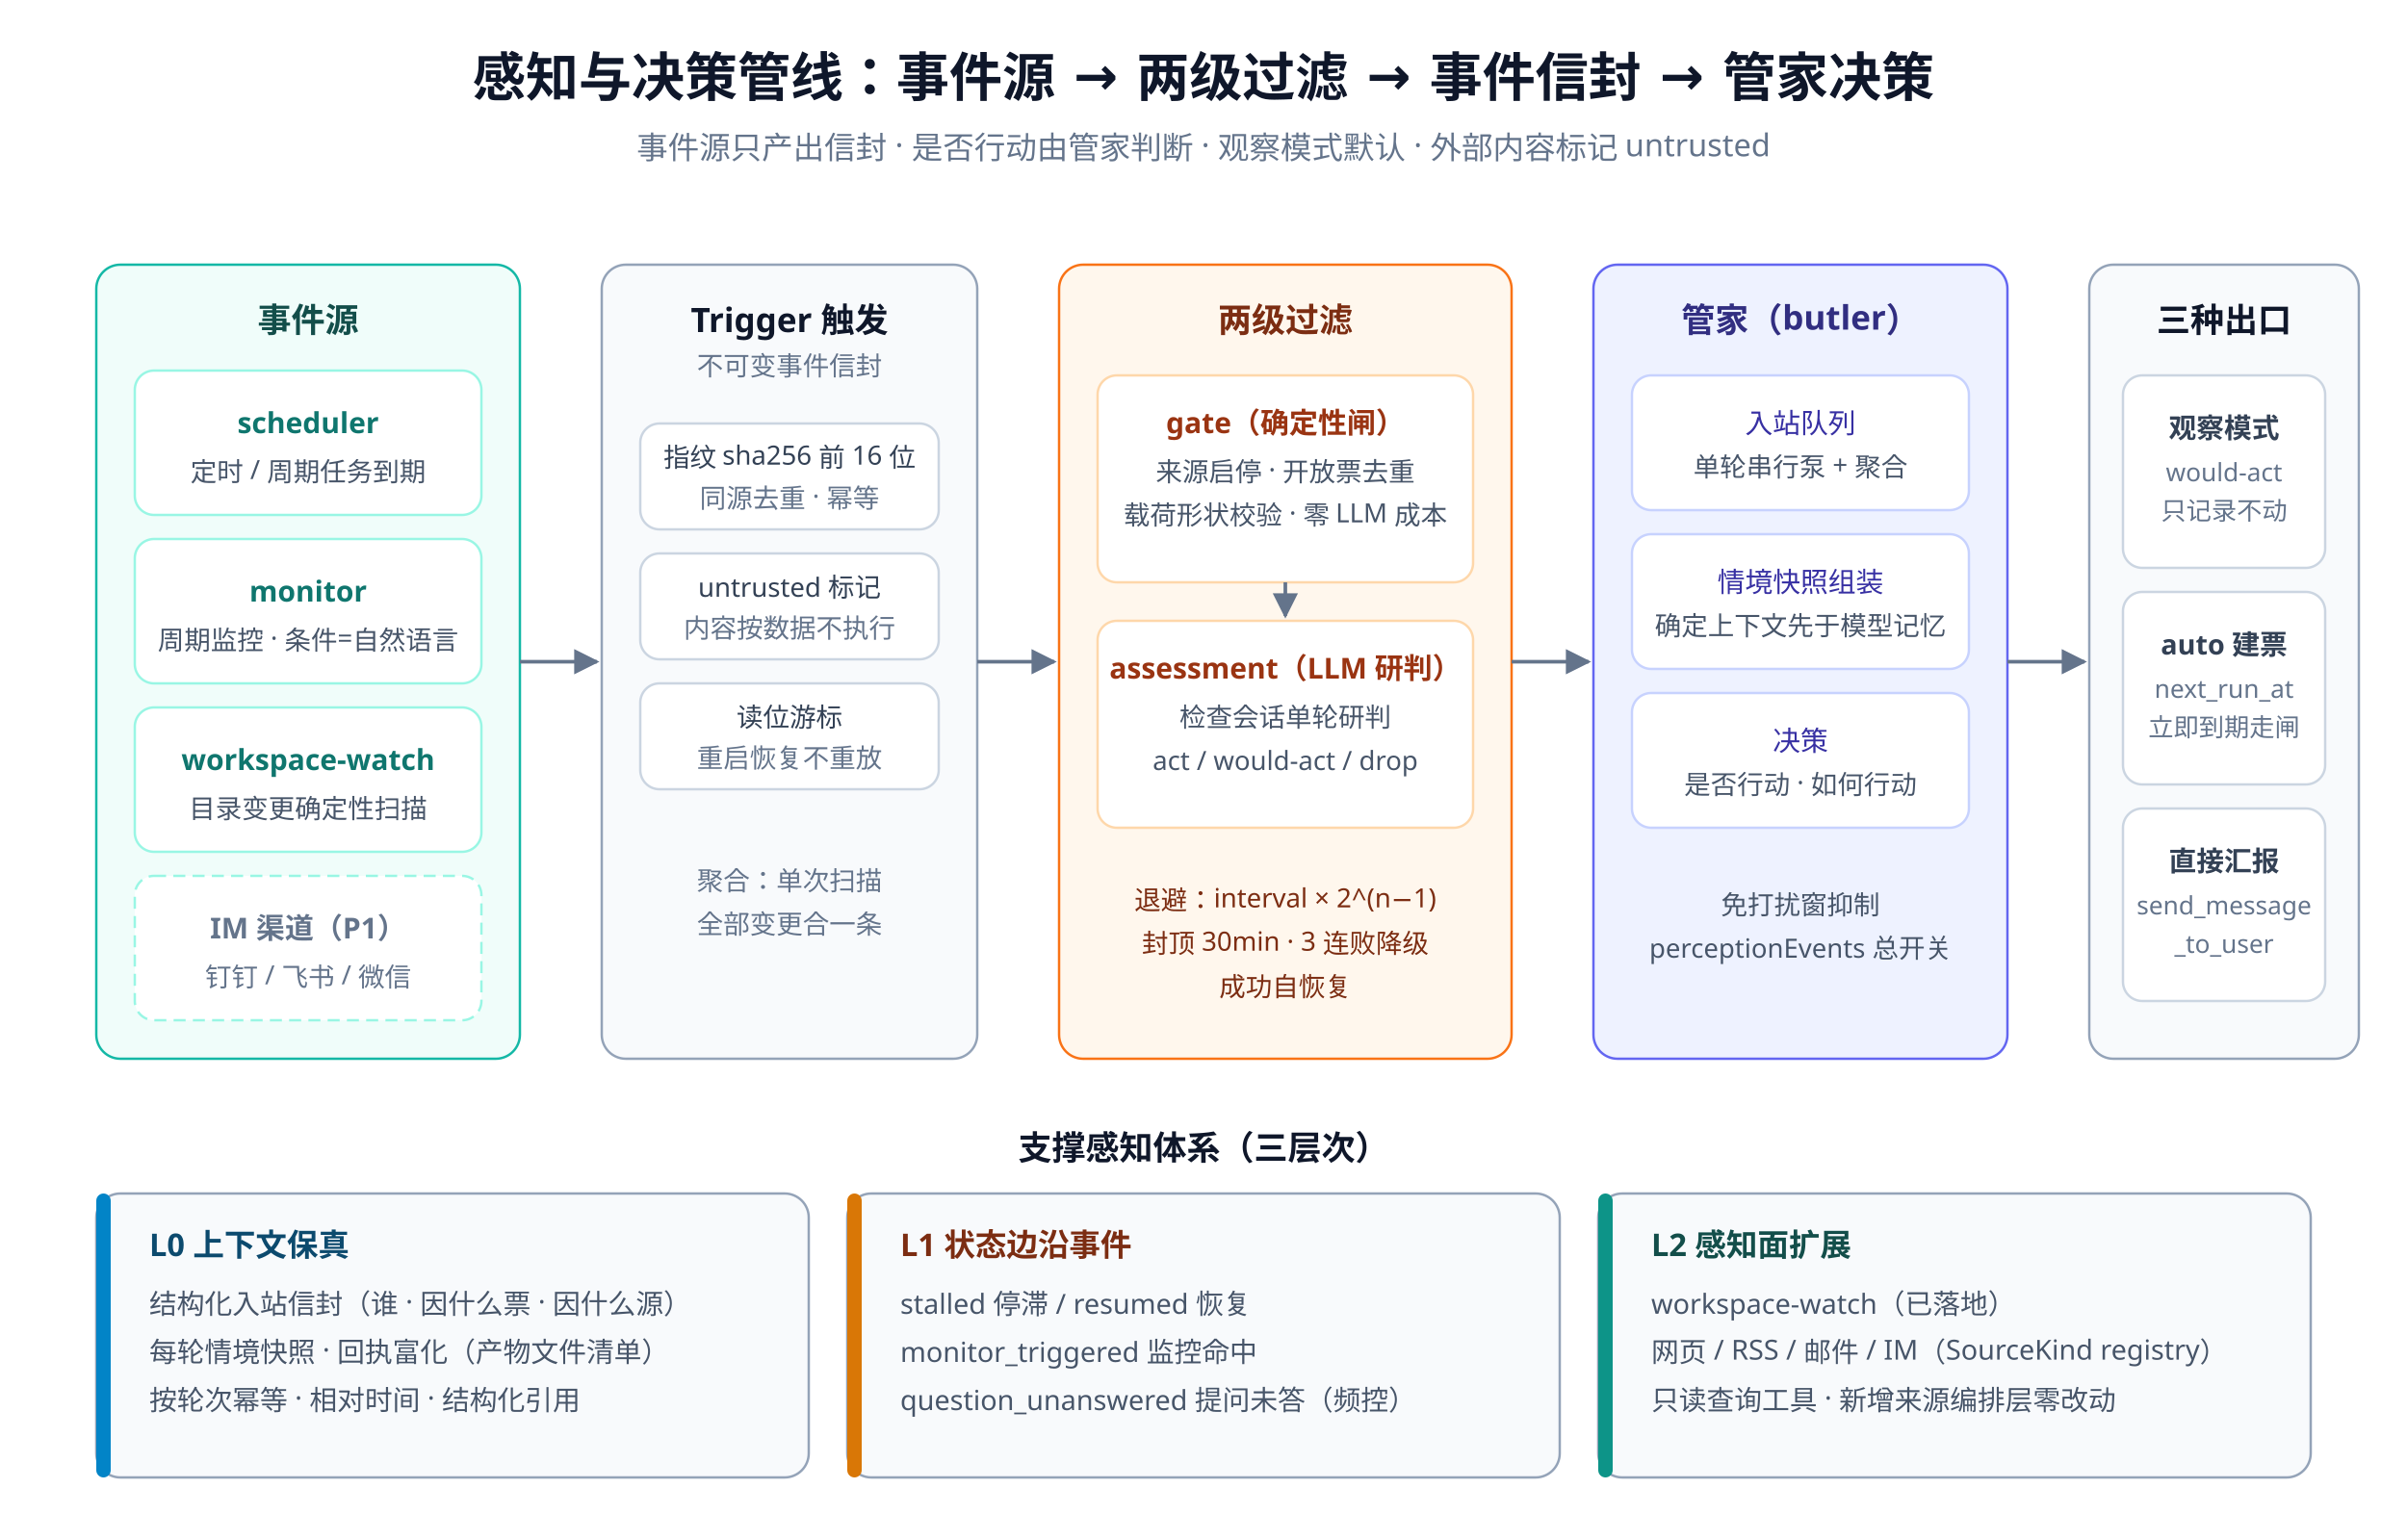
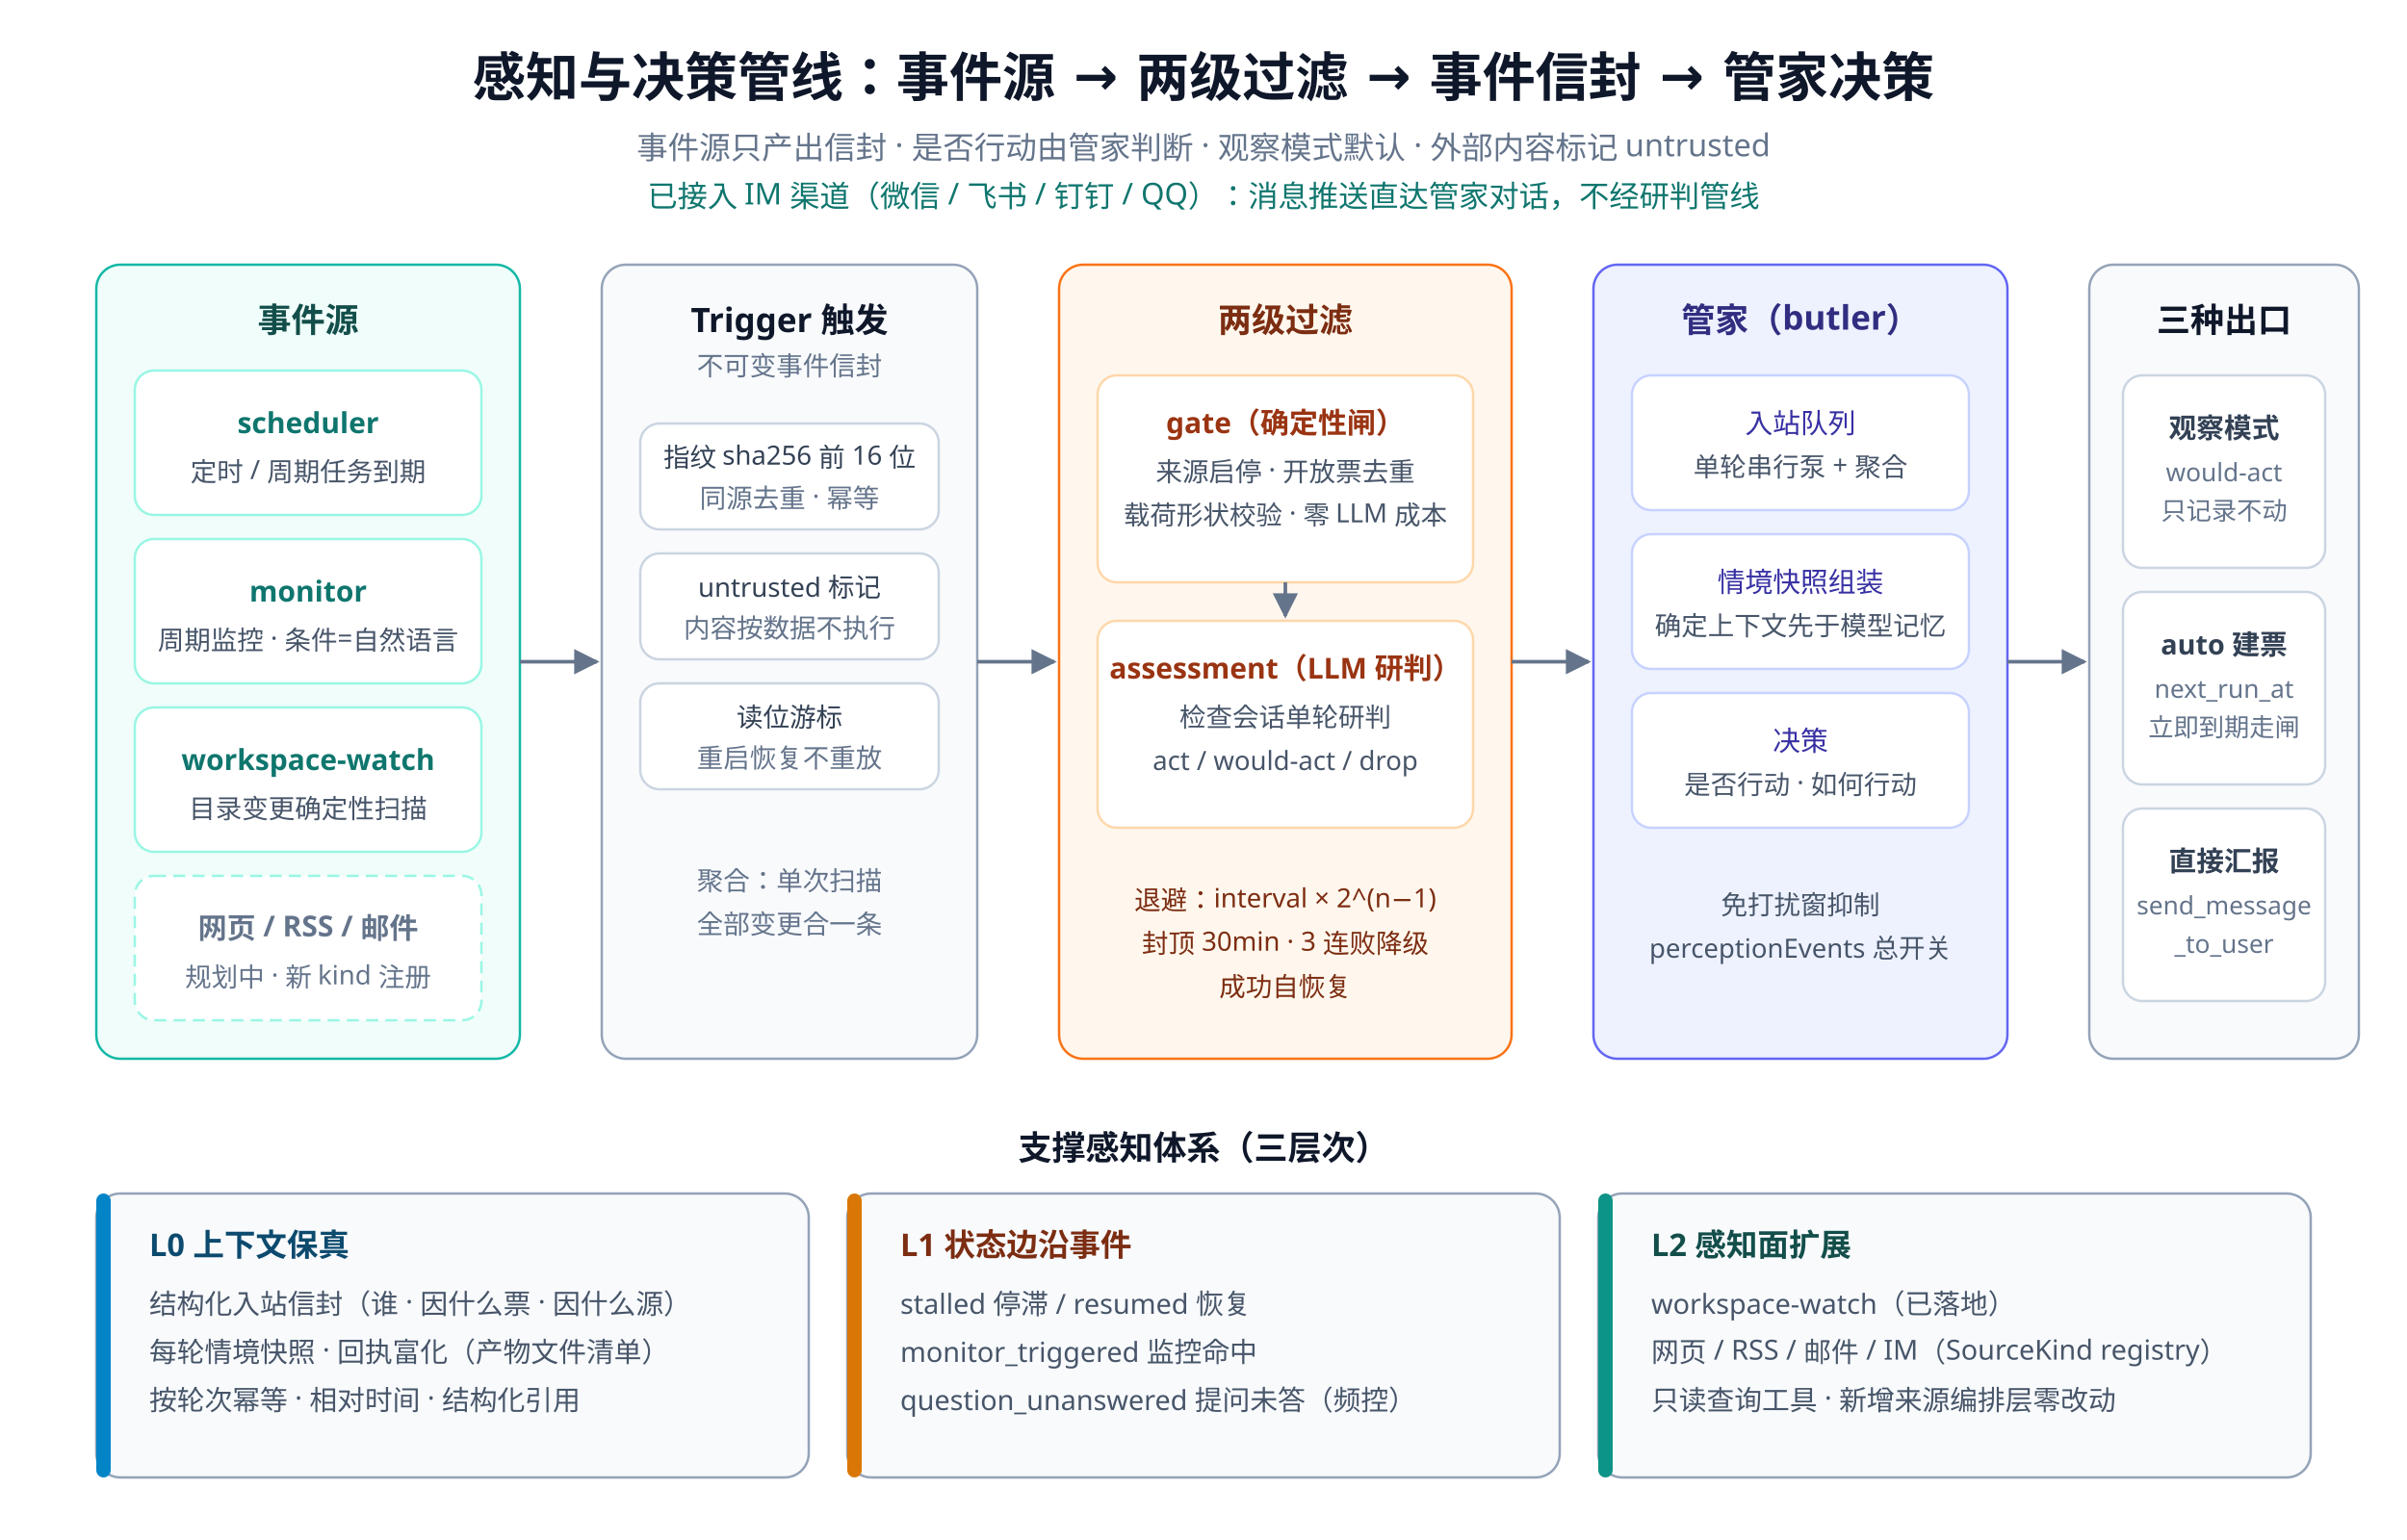
<svg xmlns="http://www.w3.org/2000/svg" viewBox="0 0 1000 640" font-family="'PingFang SC','Microsoft YaHei','Noto Sans SC',sans-serif">
  <defs>
    <marker id="arrow2" viewBox="0 0 10 10" refX="9" refY="5" markerWidth="7" markerHeight="7" orient="auto-start-reverse">
      <path d="M0,0 L10,5 L0,10 z" fill="#64748B" />
    </marker>
  </defs>
  <rect width="1000" height="640" fill="#FFFFFF" />
  <text x="500" y="40" text-anchor="middle" font-size="22" font-weight="700" fill="#0F172A">感知与决策管线：事件源 → 两级过滤 → 事件信封 → 管家决策</text>
  <text x="500" y="66" text-anchor="middle" font-size="13" fill="#64748B">事件源只产出信封 · 是否行动由管家判断 · 观察模式默认 · 外部内容标记 untrusted</text>
+   <text x="500" y="86" text-anchor="middle" font-size="12.5" fill="#0F766E">已接入 IM 渠道（微信 / 飞书 / 钉钉 / QQ）：消息推送直达管家对话，不经研判管线</text>
  <rect x="40" y="110" width="176" height="330" rx="10" fill="#F0FDFA" stroke="#14B8A6" />
  <text x="128" y="138" text-anchor="middle" font-size="14" font-weight="700" fill="#134E4A">事件源</text>
  <rect x="56" y="154" width="144" height="60" rx="8" fill="#FFFFFF" stroke="#99F6E4" />
  <text x="128" y="180" text-anchor="middle" font-size="12" font-weight="600" fill="#0F766E">scheduler</text>
  <text x="128" y="200" text-anchor="middle" font-size="11" fill="#475569">定时 / 周期任务到期</text>
  <rect x="56" y="224" width="144" height="60" rx="8" fill="#FFFFFF" stroke="#99F6E4" />
  <text x="128" y="250" text-anchor="middle" font-size="12" font-weight="600" fill="#0F766E">monitor</text>
  <text x="128" y="270" text-anchor="middle" font-size="11" fill="#475569">周期监控 · 条件=自然语言</text>
  <rect x="56" y="294" width="144" height="60" rx="8" fill="#FFFFFF" stroke="#99F6E4" />
  <text x="128" y="320" text-anchor="middle" font-size="12" font-weight="600" fill="#0F766E">workspace-watch</text>
  <text x="128" y="340" text-anchor="middle" font-size="11" fill="#475569">目录变更确定性扫描</text>
  <rect x="56" y="364" width="144" height="60" rx="8" fill="#FFFFFF" stroke="#99F6E4" stroke-dasharray="5 3" />
-   <text x="128" y="390" text-anchor="middle" font-size="12" font-weight="600" fill="#64748B">IM 渠道（P1）</text>
-   <text x="128" y="410" text-anchor="middle" font-size="11" fill="#64748B">钉钉 / 飞书 / 微信</text>
+   <text x="128" y="390" text-anchor="middle" font-size="12" font-weight="600" fill="#64748B">网页 / RSS / 邮件</text>
+   <text x="128" y="410" text-anchor="middle" font-size="11" fill="#64748B">规划中 · 新 kind 注册</text>
  <line x1="216" y1="275" x2="248" y2="275" stroke="#64748B" stroke-width="1.5" marker-end="url(#arrow2)" />
  <rect x="250" y="110" width="156" height="330" rx="10" fill="#F8FAFC" stroke="#94A3B8" />
  <text x="328" y="138" text-anchor="middle" font-size="14" font-weight="700" fill="#0F172A">Trigger 触发</text>
  <text x="328" y="156" text-anchor="middle" font-size="11" fill="#64748B">不可变事件信封</text>
  <rect x="266" y="176" width="124" height="44" rx="8" fill="#FFFFFF" stroke="#CBD5E1" />
  <text x="328" y="194" text-anchor="middle" font-size="11" fill="#334155">指纹 sha256 前 16 位</text>
  <text x="328" y="211" text-anchor="middle" font-size="11" fill="#64748B">同源去重 · 幂等</text>
  <rect x="266" y="230" width="124" height="44" rx="8" fill="#FFFFFF" stroke="#CBD5E1" />
  <text x="328" y="248" text-anchor="middle" font-size="11" fill="#334155">untrusted 标记</text>
  <text x="328" y="265" text-anchor="middle" font-size="11" fill="#64748B">内容按数据不执行</text>
  <rect x="266" y="284" width="124" height="44" rx="8" fill="#FFFFFF" stroke="#CBD5E1" />
  <text x="328" y="302" text-anchor="middle" font-size="11" fill="#334155">读位游标</text>
  <text x="328" y="319" text-anchor="middle" font-size="11" fill="#64748B">重启恢复不重放</text>
  <text x="328" y="370" text-anchor="middle" font-size="11" fill="#64748B">聚合：单次扫描</text>
  <text x="328" y="388" text-anchor="middle" font-size="11" fill="#64748B">全部变更合一条</text>
  <line x1="406" y1="275" x2="438" y2="275" stroke="#64748B" stroke-width="1.5" marker-end="url(#arrow2)" />
  <rect x="440" y="110" width="188" height="330" rx="10" fill="#FFF7ED" stroke="#F97316" />
  <text x="534" y="138" text-anchor="middle" font-size="14" font-weight="700" fill="#7C2D12">两级过滤</text>
  <rect x="456" y="156" width="156" height="86" rx="8" fill="#FFFFFF" stroke="#FED7AA" />
  <text x="534" y="180" text-anchor="middle" font-size="12" font-weight="600" fill="#9A3412">gate（确定性闸）</text>
  <text x="534" y="200" text-anchor="middle" font-size="11" fill="#475569">来源启停 · 开放票去重</text>
  <text x="534" y="218" text-anchor="middle" font-size="11" fill="#475569">载荷形状校验 · 零 LLM 成本</text>
  <line x1="534" y1="242" x2="534" y2="256" stroke="#64748B" stroke-width="1.5" marker-end="url(#arrow2)" />
  <rect x="456" y="258" width="156" height="86" rx="8" fill="#FFFFFF" stroke="#FED7AA" />
  <text x="534" y="282" text-anchor="middle" font-size="12" font-weight="600" fill="#9A3412">assessment（LLM 研判）</text>
  <text x="534" y="302" text-anchor="middle" font-size="11" fill="#475569">检查会话单轮研判</text>
  <text x="534" y="320" text-anchor="middle" font-size="11" fill="#475569">act / would-act / drop</text>
  <text x="534" y="378" text-anchor="middle" font-size="11" fill="#7C2D12">退避：interval × 2^(n−1)</text>
  <text x="534" y="396" text-anchor="middle" font-size="11" fill="#7C2D12">封顶 30min · 3 连败降级</text>
  <text x="534" y="414" text-anchor="middle" font-size="11" fill="#7C2D12">成功自恢复</text>
  <line x1="628" y1="275" x2="660" y2="275" stroke="#64748B" stroke-width="1.5" marker-end="url(#arrow2)" />
  <rect x="662" y="110" width="172" height="330" rx="10" fill="#EEF2FF" stroke="#6366F1" />
  <text x="748" y="138" text-anchor="middle" font-size="14" font-weight="700" fill="#312E81">管家（butler）</text>
  <rect x="678" y="156" width="140" height="56" rx="8" fill="#FFFFFF" stroke="#C7D2FE" />
  <text x="748" y="180" text-anchor="middle" font-size="11.5" fill="#3730A3">入站队列</text>
  <text x="748" y="198" text-anchor="middle" font-size="11" fill="#475569">单轮串行泵 + 聚合</text>
  <rect x="678" y="222" width="140" height="56" rx="8" fill="#FFFFFF" stroke="#C7D2FE" />
  <text x="748" y="246" text-anchor="middle" font-size="11.5" fill="#3730A3">情境快照组装</text>
  <text x="748" y="264" text-anchor="middle" font-size="11" fill="#475569">确定上下文先于模型记忆</text>
  <rect x="678" y="288" width="140" height="56" rx="8" fill="#FFFFFF" stroke="#C7D2FE" />
  <text x="748" y="312" text-anchor="middle" font-size="11.5" fill="#3730A3">决策</text>
  <text x="748" y="330" text-anchor="middle" font-size="11" fill="#475569">是否行动 · 如何行动</text>
  <text x="748" y="380" text-anchor="middle" font-size="11" fill="#475569">免打扰窗抑制</text>
  <text x="748" y="398" text-anchor="middle" font-size="11" fill="#475569">perceptionEvents 总开关</text>
  <line x1="834" y1="275" x2="866" y2="275" stroke="#64748B" stroke-width="1.5" marker-end="url(#arrow2)" />
  <rect x="868" y="110" width="112" height="330" rx="10" fill="#F8FAFC" stroke="#94A3B8" />
  <text x="924" y="138" text-anchor="middle" font-size="14" font-weight="700" fill="#0F172A">三种出口</text>
  <rect x="882" y="156" width="84" height="80" rx="8" fill="#FFFFFF" stroke="#CBD5E1" />
  <text x="924" y="182" text-anchor="middle" font-size="11.5" font-weight="600" fill="#334155">观察模式</text>
  <text x="924" y="200" text-anchor="middle" font-size="10.5" fill="#64748B">would-act</text>
  <text x="924" y="216" text-anchor="middle" font-size="10.5" fill="#64748B">只记录不动</text>
  <rect x="882" y="246" width="84" height="80" rx="8" fill="#FFFFFF" stroke="#CBD5E1" />
  <text x="924" y="272" text-anchor="middle" font-size="11.5" font-weight="600" fill="#334155">auto 建票</text>
  <text x="924" y="290" text-anchor="middle" font-size="10.5" fill="#64748B">next_run_at</text>
  <text x="924" y="306" text-anchor="middle" font-size="10.5" fill="#64748B">立即到期走闸</text>
  <rect x="882" y="336" width="84" height="80" rx="8" fill="#FFFFFF" stroke="#CBD5E1" />
  <text x="924" y="362" text-anchor="middle" font-size="11.5" font-weight="600" fill="#334155">直接汇报</text>
  <text x="924" y="380" text-anchor="middle" font-size="10.5" fill="#64748B">send_message</text>
  <text x="924" y="396" text-anchor="middle" font-size="10.5" fill="#64748B">_to_user</text>
  <text x="500" y="482" text-anchor="middle" font-size="14" font-weight="700" fill="#0F172A">支撑感知体系（三层次）</text>
  <rect x="40" y="496" width="296" height="118" rx="10" fill="#F8FAFC" stroke="#94A3B8" />
  <rect x="40" y="496" width="6" height="118" rx="3" fill="#0284C7" />
  <text x="62" y="522" font-size="13" font-weight="700" fill="#0C4A6E">L0 上下文保真</text>
  <text x="62" y="546" font-size="11.5" fill="#475569">结构化入站信封（谁 · 因什么票 · 因什么源）</text>
  <text x="62" y="566" font-size="11.5" fill="#475569">每轮情境快照 · 回执富化（产物文件清单）</text>
  <text x="62" y="586" font-size="11.5" fill="#475569">按轮次幂等 · 相对时间 · 结构化引用</text>
  <rect x="352" y="496" width="296" height="118" rx="10" fill="#F8FAFC" stroke="#94A3B8" />
  <rect x="352" y="496" width="6" height="118" rx="3" fill="#D97706" />
  <text x="374" y="522" font-size="13" font-weight="700" fill="#7C2D12">L1 状态边沿事件</text>
  <text x="374" y="546" font-size="11.5" fill="#475569">stalled 停滞 / resumed 恢复</text>
  <text x="374" y="566" font-size="11.5" fill="#475569">monitor_triggered 监控命中</text>
  <text x="374" y="586" font-size="11.5" fill="#475569">question_unanswered 提问未答（频控）</text>
  <rect x="664" y="496" width="296" height="118" rx="10" fill="#F8FAFC" stroke="#94A3B8" />
  <rect x="664" y="496" width="6" height="118" rx="3" fill="#0D9488" />
  <text x="686" y="522" font-size="13" font-weight="700" fill="#134E4A">L2 感知面扩展</text>
  <text x="686" y="546" font-size="11.5" fill="#475569">workspace-watch（已落地）</text>
  <text x="686" y="566" font-size="11.5" fill="#475569">网页 / RSS / 邮件 / IM（SourceKind registry）</text>
  <text x="686" y="586" font-size="11.5" fill="#475569">只读查询工具 · 新增来源编排层零改动</text>
</svg>
